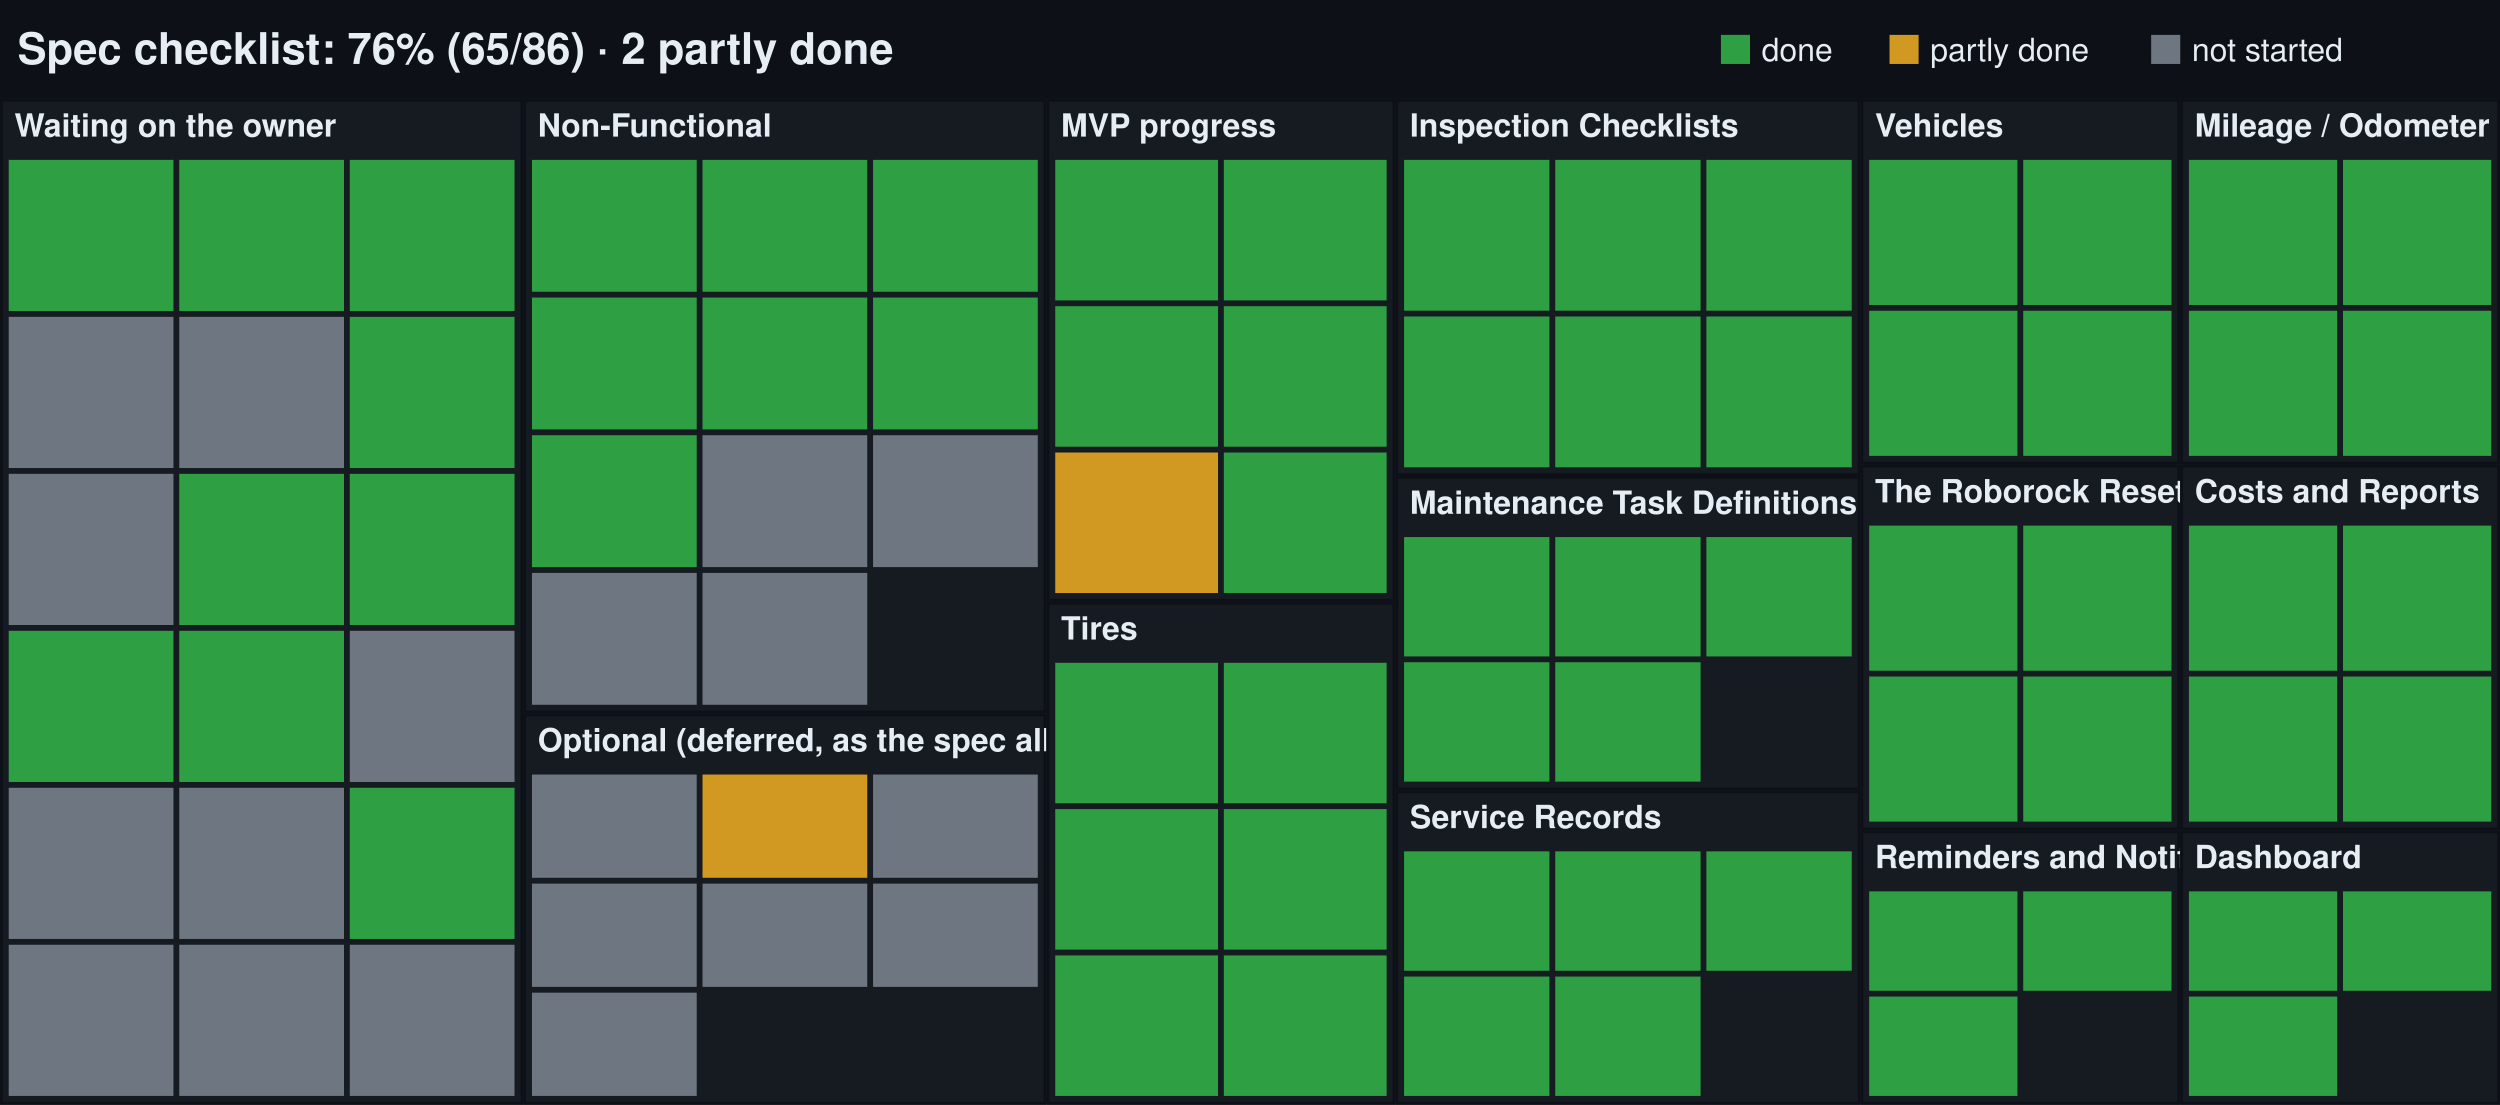
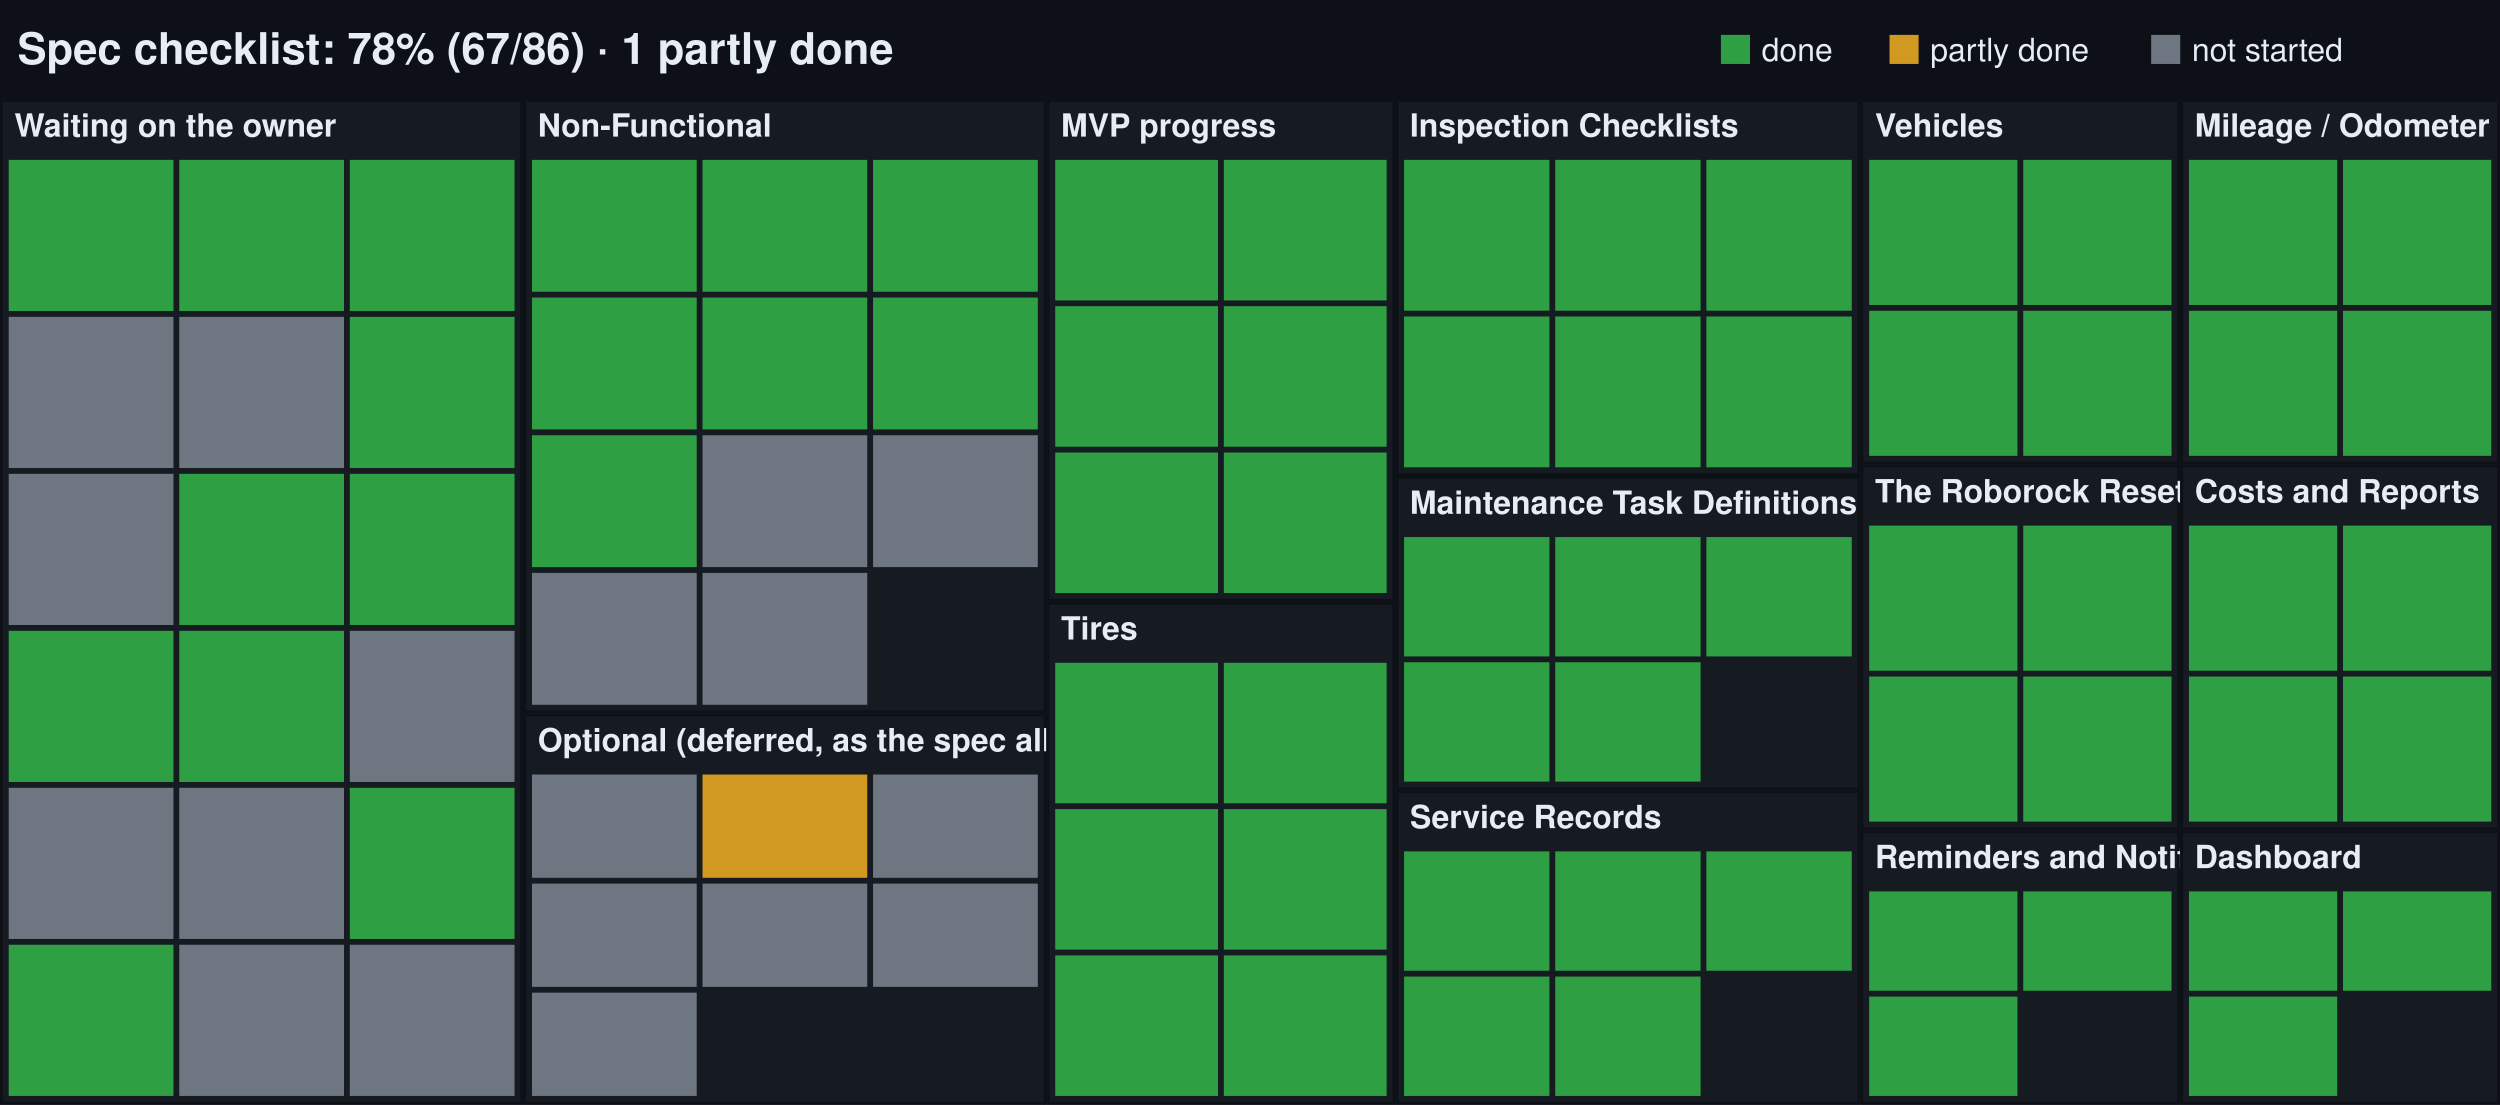
<svg xmlns="http://www.w3.org/2000/svg" width="860" height="380" viewBox="0 0 860 380" font-family="-apple-system,Segoe UI,Helvetica,Arial,sans-serif">
  <rect width="860" height="380" fill="#0d1117" />
-   <text x="6" y="22" fill="#e6edf3" font-size="15" font-weight="600">Spec checklist: 76% (65/86) · 2 partly done</text>
+   <text x="6" y="22" fill="#e6edf3" font-size="15" font-weight="600">Spec checklist: 78% (67/86) · 1 partly done</text>
  <g font-size="11">
    <rect x="592" y="12" width="10" height="10" fill="#2ea043" />
    <text x="606" y="21" fill="#e6edf3">done</text>
    <rect x="650" y="12" width="10" height="10" fill="#d29922" />
    <text x="664" y="21" fill="#e6edf3">partly done</text>
    <rect x="740" y="12" width="10" height="10" fill="#6e7681" />
    <text x="754" y="21" fill="#e6edf3">not started</text>
  </g>
  <svg x="0" y="34" width="180" height="346">
    <rect width="180" height="346" fill="#161b22" stroke="#0d1117" stroke-width="2" />
    <text x="5" y="13" fill="#e6edf3" font-size="11" font-weight="600">Waiting on the owner</text>
    <rect x="3" y="21" width="56.667" height="52" fill="#2ea043" />
    <rect x="61.667" y="21" width="56.667" height="52" fill="#2ea043" />
    <rect x="120.333" y="21" width="56.667" height="52" fill="#2ea043" />
    <rect x="3" y="75" width="56.667" height="52" fill="#6e7681" />
    <rect x="61.667" y="75" width="56.667" height="52" fill="#6e7681" />
    <rect x="120.333" y="75" width="56.667" height="52" fill="#2ea043" />
    <rect x="3" y="129" width="56.667" height="52" fill="#6e7681" />
    <rect x="61.667" y="129" width="56.667" height="52" fill="#2ea043" />
    <rect x="120.333" y="129" width="56.667" height="52" fill="#2ea043" />
    <rect x="3" y="183" width="56.667" height="52" fill="#2ea043" />
    <rect x="61.667" y="183" width="56.667" height="52" fill="#2ea043" />
    <rect x="120.333" y="183" width="56.667" height="52" fill="#6e7681" />
    <rect x="3" y="237" width="56.667" height="52" fill="#6e7681" />
    <rect x="61.667" y="237" width="56.667" height="52" fill="#6e7681" />
    <rect x="120.333" y="237" width="56.667" height="52" fill="#2ea043" />
-     <rect x="3" y="291" width="56.667" height="52" fill="#6e7681" />
+     <rect x="3" y="291" width="56.667" height="52" fill="#2ea043" />
    <rect x="61.667" y="291" width="56.667" height="52" fill="#6e7681" />
    <rect x="120.333" y="291" width="56.667" height="52" fill="#6e7681" />
  </svg>
  <svg x="180" y="34" width="180" height="211.444">
    <rect width="180" height="211.444" fill="#161b22" stroke="#0d1117" stroke-width="2" />
    <text x="5" y="13" fill="#e6edf3" font-size="11" font-weight="600">Non-Functional</text>
    <rect x="3" y="21" width="56.667" height="45.361" fill="#2ea043" />
    <rect x="61.667" y="21" width="56.667" height="45.361" fill="#2ea043" />
    <rect x="120.333" y="21" width="56.667" height="45.361" fill="#2ea043" />
    <rect x="3" y="68.361" width="56.667" height="45.361" fill="#2ea043" />
    <rect x="61.667" y="68.361" width="56.667" height="45.361" fill="#2ea043" />
    <rect x="120.333" y="68.361" width="56.667" height="45.361" fill="#2ea043" />
    <rect x="3" y="115.722" width="56.667" height="45.361" fill="#2ea043" />
    <rect x="61.667" y="115.722" width="56.667" height="45.361" fill="#6e7681" />
    <rect x="120.333" y="115.722" width="56.667" height="45.361" fill="#6e7681" />
    <rect x="3" y="163.083" width="56.667" height="45.361" fill="#6e7681" />
    <rect x="61.667" y="163.083" width="56.667" height="45.361" fill="#6e7681" />
  </svg>
  <svg x="180" y="245.444" width="180" height="134.556">
    <rect width="180" height="134.556" fill="#161b22" stroke="#0d1117" stroke-width="2" />
    <text x="5" y="13" fill="#e6edf3" font-size="11" font-weight="600">Optional (deferred, as the spec allows)</text>
    <rect x="3" y="21" width="56.667" height="35.519" fill="#6e7681" />
    <rect x="61.667" y="21" width="56.667" height="35.519" fill="#d29922" />
    <rect x="120.333" y="21" width="56.667" height="35.519" fill="#6e7681" />
    <rect x="3" y="58.519" width="56.667" height="35.519" fill="#6e7681" />
    <rect x="61.667" y="58.519" width="56.667" height="35.519" fill="#6e7681" />
    <rect x="120.333" y="58.519" width="56.667" height="35.519" fill="#6e7681" />
    <rect x="3" y="96.037" width="56.667" height="35.519" fill="#6e7681" />
  </svg>
  <svg x="360" y="34" width="120" height="173">
    <rect width="120" height="173" fill="#161b22" stroke="#0d1117" stroke-width="2" />
    <text x="5" y="13" fill="#e6edf3" font-size="11" font-weight="600">MVP progress</text>
    <rect x="3" y="21" width="56" height="48.333" fill="#2ea043" />
    <rect x="61" y="21" width="56" height="48.333" fill="#2ea043" />
    <rect x="3" y="71.333" width="56" height="48.333" fill="#2ea043" />
    <rect x="61" y="71.333" width="56" height="48.333" fill="#2ea043" />
-     <rect x="3" y="121.667" width="56" height="48.333" fill="#d29922" />
+     <rect x="3" y="121.667" width="56" height="48.333" fill="#2ea043" />
    <rect x="61" y="121.667" width="56" height="48.333" fill="#2ea043" />
  </svg>
  <svg x="360" y="207" width="120" height="173">
    <rect width="120" height="173" fill="#161b22" stroke="#0d1117" stroke-width="2" />
    <text x="5" y="13" fill="#e6edf3" font-size="11" font-weight="600">Tires</text>
    <rect x="3" y="21" width="56" height="48.333" fill="#2ea043" />
    <rect x="61" y="21" width="56" height="48.333" fill="#2ea043" />
    <rect x="3" y="71.333" width="56" height="48.333" fill="#2ea043" />
    <rect x="61" y="71.333" width="56" height="48.333" fill="#2ea043" />
    <rect x="3" y="121.667" width="56" height="48.333" fill="#2ea043" />
    <rect x="61" y="121.667" width="56" height="48.333" fill="#2ea043" />
  </svg>
  <svg x="480" y="34" width="160" height="129.75">
    <rect width="160" height="129.75" fill="#161b22" stroke="#0d1117" stroke-width="2" />
    <text x="5" y="13" fill="#e6edf3" font-size="11" font-weight="600">Inspection Checklists</text>
    <rect x="3" y="21" width="50" height="51.875" fill="#2ea043" />
    <rect x="55" y="21" width="50" height="51.875" fill="#2ea043" />
    <rect x="107" y="21" width="50" height="51.875" fill="#2ea043" />
    <rect x="3" y="74.875" width="50" height="51.875" fill="#2ea043" />
    <rect x="55" y="74.875" width="50" height="51.875" fill="#2ea043" />
    <rect x="107" y="74.875" width="50" height="51.875" fill="#2ea043" />
  </svg>
  <svg x="480" y="163.75" width="160" height="108.125">
    <rect width="160" height="108.125" fill="#161b22" stroke="#0d1117" stroke-width="2" />
    <text x="5" y="13" fill="#e6edf3" font-size="11" font-weight="600">Maintenance Task Definitions</text>
    <rect x="3" y="21" width="50" height="41.062" fill="#2ea043" />
    <rect x="55" y="21" width="50" height="41.062" fill="#2ea043" />
    <rect x="107" y="21" width="50" height="41.062" fill="#2ea043" />
    <rect x="3" y="64.062" width="50" height="41.062" fill="#2ea043" />
    <rect x="55" y="64.062" width="50" height="41.062" fill="#2ea043" />
  </svg>
  <svg x="480" y="271.875" width="160" height="108.125">
    <rect width="160" height="108.125" fill="#161b22" stroke="#0d1117" stroke-width="2" />
    <text x="5" y="13" fill="#e6edf3" font-size="11" font-weight="600">Service Records</text>
    <rect x="3" y="21" width="50" height="41.062" fill="#2ea043" />
    <rect x="55" y="21" width="50" height="41.062" fill="#2ea043" />
    <rect x="107" y="21" width="50" height="41.062" fill="#2ea043" />
    <rect x="3" y="64.062" width="50" height="41.062" fill="#2ea043" />
    <rect x="55" y="64.062" width="50" height="41.062" fill="#2ea043" />
  </svg>
  <svg x="640" y="34" width="110" height="125.818">
    <rect width="110" height="125.818" fill="#161b22" stroke="#0d1117" stroke-width="2" />
    <text x="5" y="13" fill="#e6edf3" font-size="11" font-weight="600">Vehicles</text>
    <rect x="3" y="21" width="51" height="49.909" fill="#2ea043" />
    <rect x="56" y="21" width="51" height="49.909" fill="#2ea043" />
    <rect x="3" y="72.909" width="51" height="49.909" fill="#2ea043" />
    <rect x="56" y="72.909" width="51" height="49.909" fill="#2ea043" />
  </svg>
  <svg x="750" y="34" width="110" height="125.818">
    <rect width="110" height="125.818" fill="#161b22" stroke="#0d1117" stroke-width="2" />
    <text x="5" y="13" fill="#e6edf3" font-size="11" font-weight="600">Mileage / Odometer</text>
    <rect x="3" y="21" width="51" height="49.909" fill="#2ea043" />
    <rect x="56" y="21" width="51" height="49.909" fill="#2ea043" />
    <rect x="3" y="72.909" width="51" height="49.909" fill="#2ea043" />
    <rect x="56" y="72.909" width="51" height="49.909" fill="#2ea043" />
  </svg>
  <svg x="640" y="159.818" width="110" height="125.818">
    <rect width="110" height="125.818" fill="#161b22" stroke="#0d1117" stroke-width="2" />
    <text x="5" y="13" fill="#e6edf3" font-size="11" font-weight="600">The Roborock Reset</text>
    <rect x="3" y="21" width="51" height="49.909" fill="#2ea043" />
    <rect x="56" y="21" width="51" height="49.909" fill="#2ea043" />
    <rect x="3" y="72.909" width="51" height="49.909" fill="#2ea043" />
    <rect x="56" y="72.909" width="51" height="49.909" fill="#2ea043" />
  </svg>
  <svg x="750" y="159.818" width="110" height="125.818">
    <rect width="110" height="125.818" fill="#161b22" stroke="#0d1117" stroke-width="2" />
    <text x="5" y="13" fill="#e6edf3" font-size="11" font-weight="600">Costs and Reports</text>
    <rect x="3" y="21" width="51" height="49.909" fill="#2ea043" />
    <rect x="56" y="21" width="51" height="49.909" fill="#2ea043" />
    <rect x="3" y="72.909" width="51" height="49.909" fill="#2ea043" />
    <rect x="56" y="72.909" width="51" height="49.909" fill="#2ea043" />
  </svg>
  <svg x="640" y="285.636" width="110" height="94.364">
    <rect width="110" height="94.364" fill="#161b22" stroke="#0d1117" stroke-width="2" />
    <text x="5" y="13" fill="#e6edf3" font-size="11" font-weight="600">Reminders and Notifications</text>
    <rect x="3" y="21" width="51" height="34.182" fill="#2ea043" />
    <rect x="56" y="21" width="51" height="34.182" fill="#2ea043" />
    <rect x="3" y="57.182" width="51" height="34.182" fill="#2ea043" />
  </svg>
  <svg x="750" y="285.636" width="110" height="94.364">
    <rect width="110" height="94.364" fill="#161b22" stroke="#0d1117" stroke-width="2" />
    <text x="5" y="13" fill="#e6edf3" font-size="11" font-weight="600">Dashboard</text>
    <rect x="3" y="21" width="51" height="34.182" fill="#2ea043" />
    <rect x="56" y="21" width="51" height="34.182" fill="#2ea043" />
    <rect x="3" y="57.182" width="51" height="34.182" fill="#2ea043" />
  </svg>
</svg>
